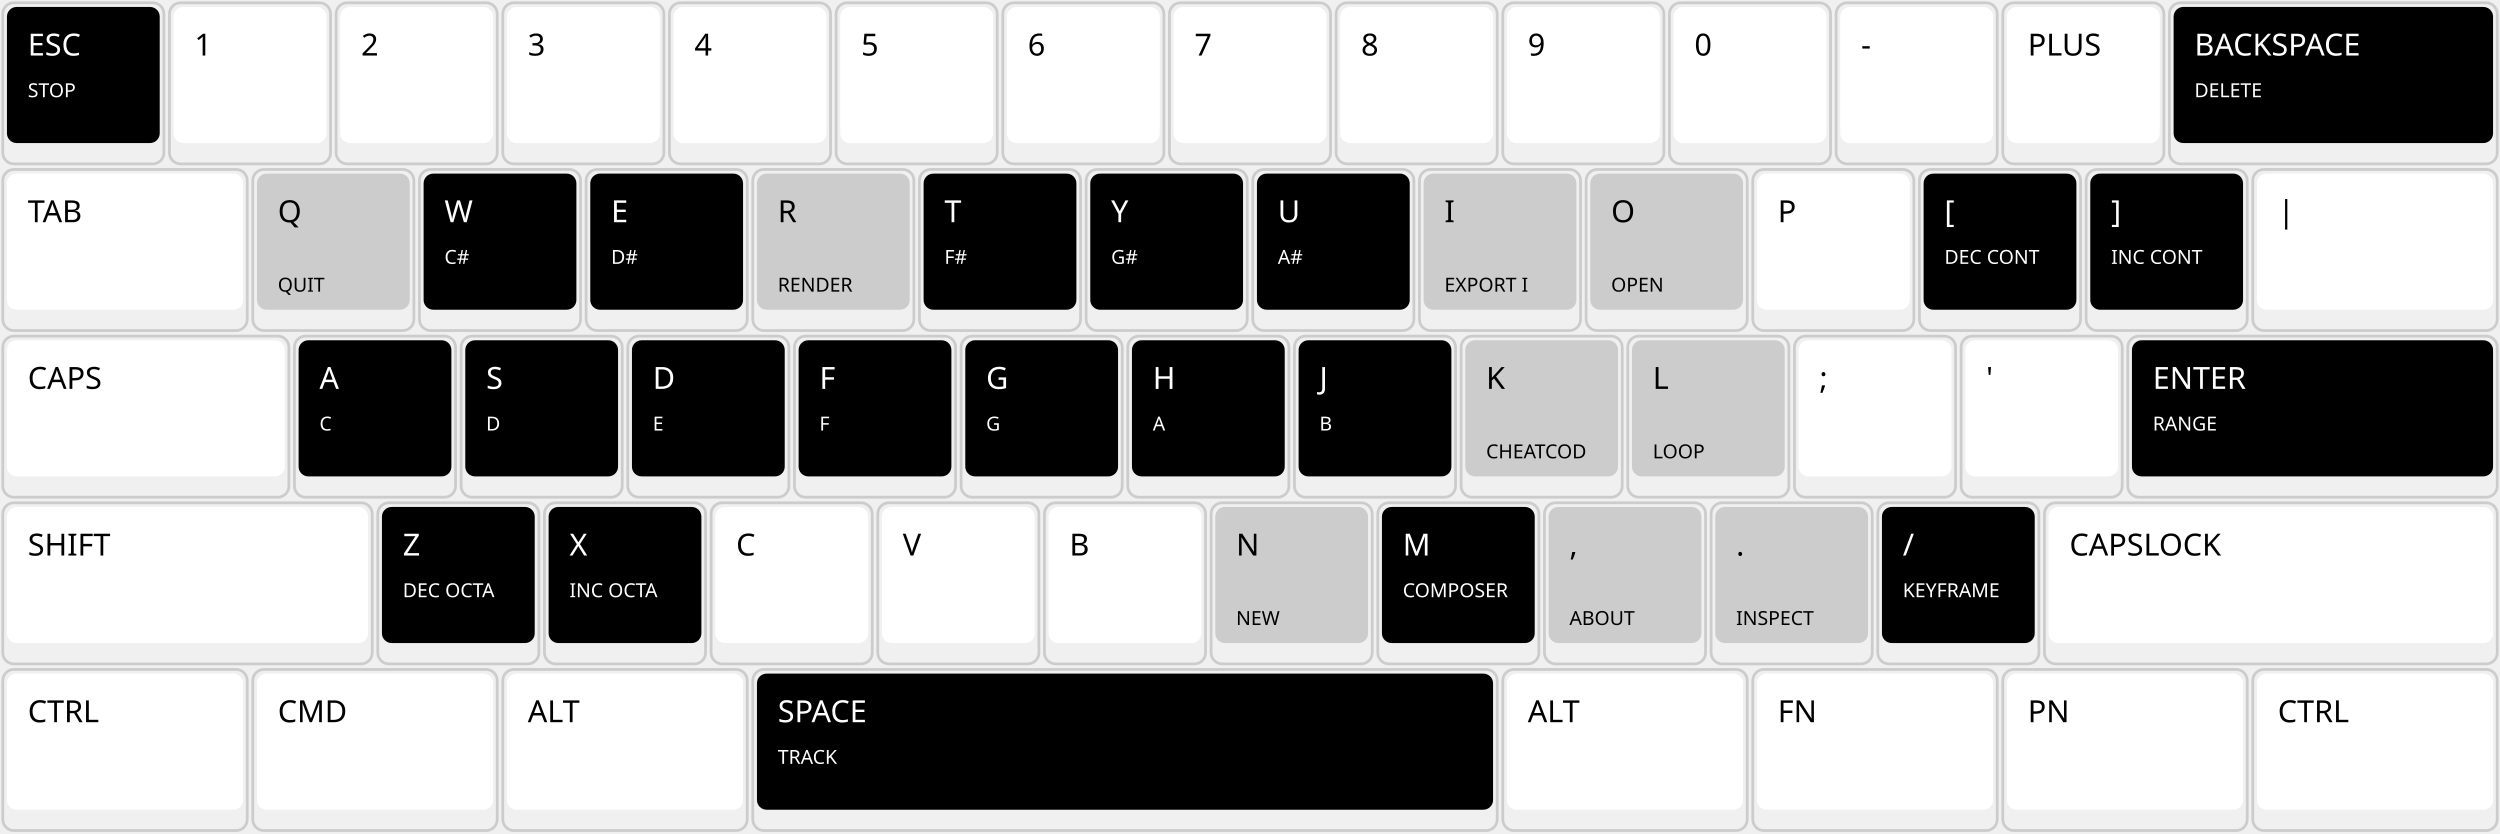
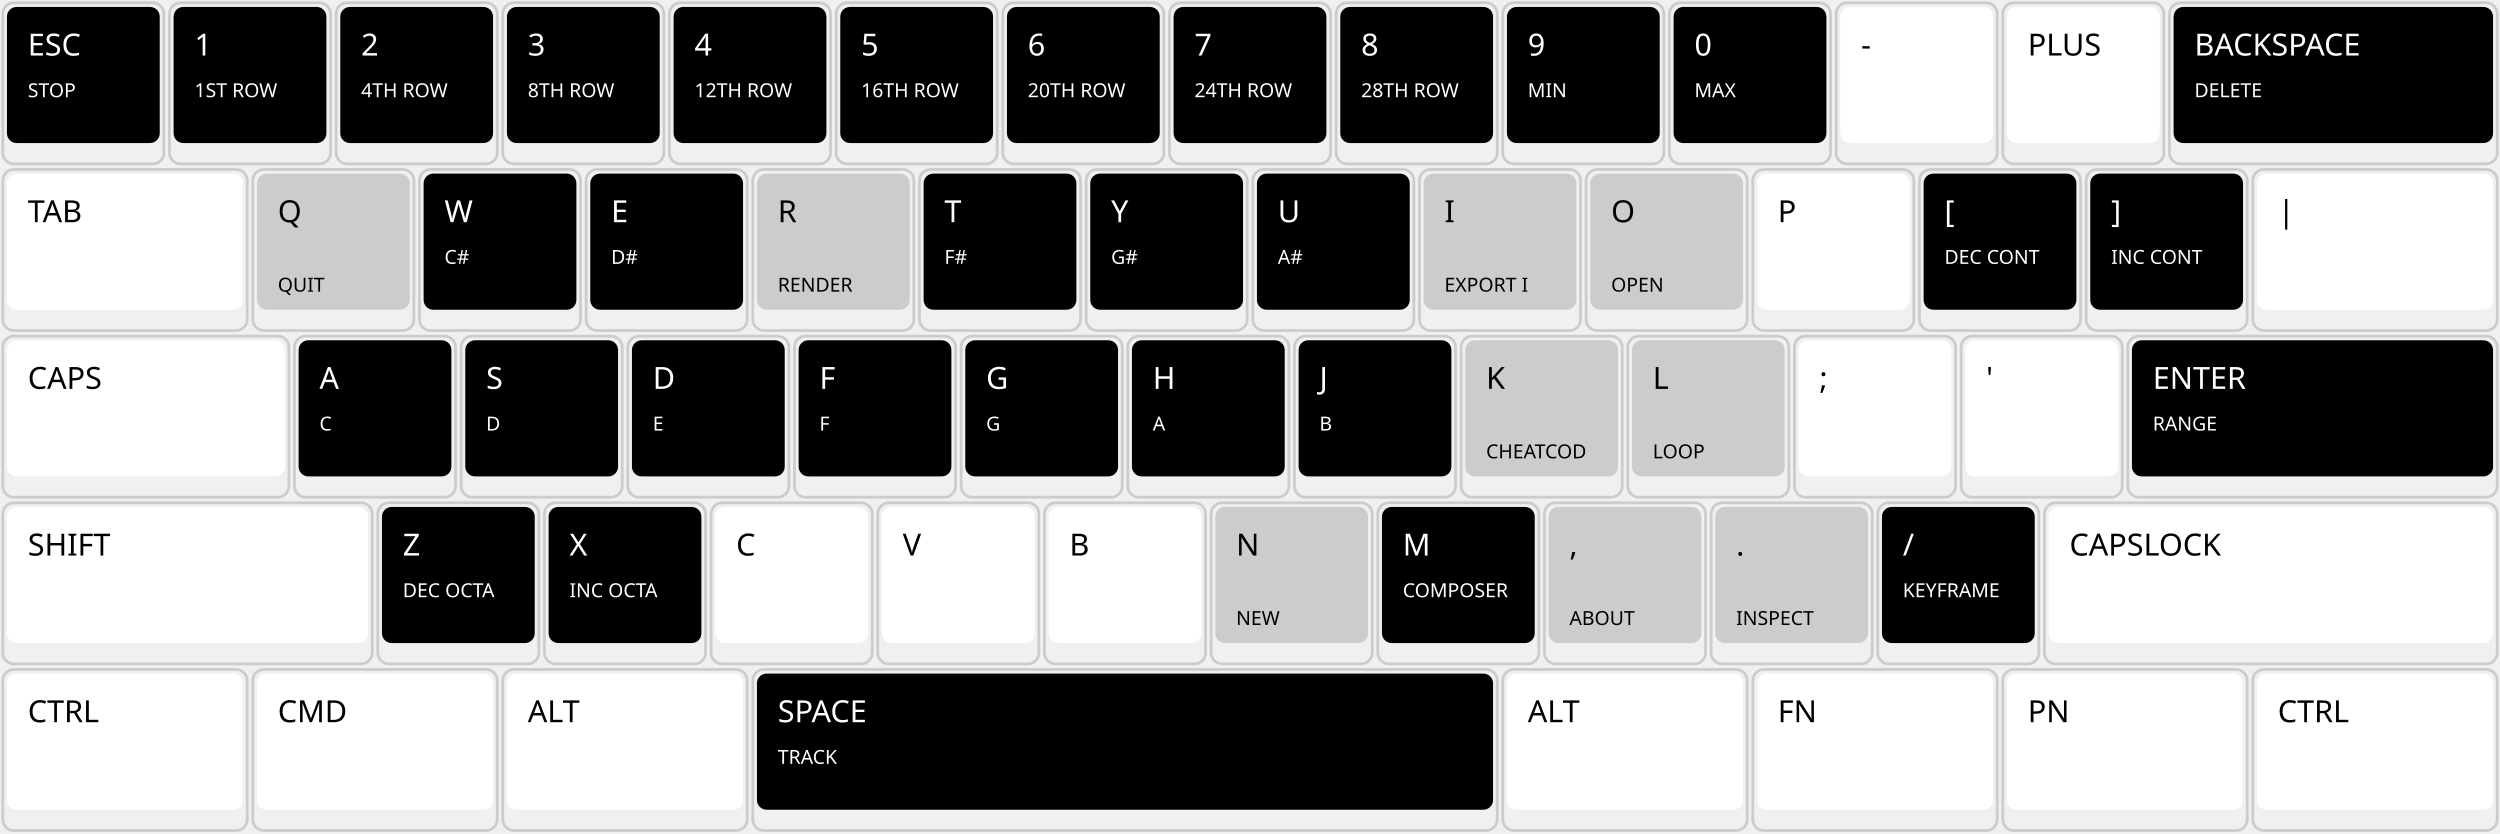
<svg xmlns="http://www.w3.org/2000/svg" width="900" height="300" version="1.0" style="fill:none;stroke:black;stroke-width:2px;">
  <rect x="1" y="1" width="58" height="58" rx="4" ry="4" title="esc" stroke="#ccc" fill="none" stroke-width="1" />
  <rect x="3" y="3" width="54" height="48" rx="3" ry="3" title="esc" stroke="#000" fill="#000" stroke-width="1" />
  <text x="10" y="20" font-size="11" font-family="Input Mono" stroke-width="0" fill="#fff">ESC</text>
  <text x="10" y="35" font-size="7" font-family="Input Mono" stroke-width="0" fill="#fff">STOP</text>
  <text x="10" y="45" font-size="7" font-family="Input Mono" stroke-width="0" fill="#000">DOCUMENT</text>
  <rect x="61" y="1" width="58" height="58" rx="4" ry="4" title="1" stroke="#ccc" fill="none" stroke-width="1" />
-   <rect x="63" y="3" width="54" height="48" rx="3" ry="3" title="1" stroke="#fff" fill="#fff" stroke-width="1" />
-   <text x="70" y="20" font-size="11" font-family="Input Mono" stroke-width="0" fill="#000">1</text>
+   <rect x="63" y="3" width="54" height="48" rx="3" ry="3" title="1" stroke="#000" fill="#000" stroke-width="1" />
+   <text x="70" y="20" font-size="11" font-family="Input Mono" stroke-width="0" fill="#fff">1</text>
+   <text x="70" y="35" font-size="7" font-family="Input Mono" stroke-width="0" fill="#fff">1ST ROW</text>
  <rect x="121" y="1" width="58" height="58" rx="4" ry="4" title="2" stroke="#ccc" fill="none" stroke-width="1" />
-   <rect x="123" y="3" width="54" height="48" rx="3" ry="3" title="2" stroke="#fff" fill="#fff" stroke-width="1" />
-   <text x="130" y="20" font-size="11" font-family="Input Mono" stroke-width="0" fill="#000">2</text>
+   <rect x="123" y="3" width="54" height="48" rx="3" ry="3" title="2" stroke="#000" fill="#000" stroke-width="1" />
+   <text x="130" y="20" font-size="11" font-family="Input Mono" stroke-width="0" fill="#fff">2</text>
+   <text x="130" y="35" font-size="7" font-family="Input Mono" stroke-width="0" fill="#fff">4TH ROW</text>
  <rect x="181" y="1" width="58" height="58" rx="4" ry="4" title="3" stroke="#ccc" fill="none" stroke-width="1" />
-   <rect x="183" y="3" width="54" height="48" rx="3" ry="3" title="3" stroke="#fff" fill="#fff" stroke-width="1" />
-   <text x="190" y="20" font-size="11" font-family="Input Mono" stroke-width="0" fill="#000">3</text>
+   <rect x="183" y="3" width="54" height="48" rx="3" ry="3" title="3" stroke="#000" fill="#000" stroke-width="1" />
+   <text x="190" y="20" font-size="11" font-family="Input Mono" stroke-width="0" fill="#fff">3</text>
+   <text x="190" y="35" font-size="7" font-family="Input Mono" stroke-width="0" fill="#fff">8TH ROW</text>
  <rect x="241" y="1" width="58" height="58" rx="4" ry="4" title="4" stroke="#ccc" fill="none" stroke-width="1" />
-   <rect x="243" y="3" width="54" height="48" rx="3" ry="3" title="4" stroke="#fff" fill="#fff" stroke-width="1" />
-   <text x="250" y="20" font-size="11" font-family="Input Mono" stroke-width="0" fill="#000">4</text>
+   <rect x="243" y="3" width="54" height="48" rx="3" ry="3" title="4" stroke="#000" fill="#000" stroke-width="1" />
+   <text x="250" y="20" font-size="11" font-family="Input Mono" stroke-width="0" fill="#fff">4</text>
+   <text x="250" y="35" font-size="7" font-family="Input Mono" stroke-width="0" fill="#fff">12TH ROW</text>
  <rect x="301" y="1" width="58" height="58" rx="4" ry="4" title="5" stroke="#ccc" fill="none" stroke-width="1" />
-   <rect x="303" y="3" width="54" height="48" rx="3" ry="3" title="5" stroke="#fff" fill="#fff" stroke-width="1" />
-   <text x="310" y="20" font-size="11" font-family="Input Mono" stroke-width="0" fill="#000">5</text>
+   <rect x="303" y="3" width="54" height="48" rx="3" ry="3" title="5" stroke="#000" fill="#000" stroke-width="1" />
+   <text x="310" y="20" font-size="11" font-family="Input Mono" stroke-width="0" fill="#fff">5</text>
+   <text x="310" y="35" font-size="7" font-family="Input Mono" stroke-width="0" fill="#fff">16TH ROW</text>
  <rect x="361" y="1" width="58" height="58" rx="4" ry="4" title="6" stroke="#ccc" fill="none" stroke-width="1" />
-   <rect x="363" y="3" width="54" height="48" rx="3" ry="3" title="6" stroke="#fff" fill="#fff" stroke-width="1" />
-   <text x="370" y="20" font-size="11" font-family="Input Mono" stroke-width="0" fill="#000">6</text>
+   <rect x="363" y="3" width="54" height="48" rx="3" ry="3" title="6" stroke="#000" fill="#000" stroke-width="1" />
+   <text x="370" y="20" font-size="11" font-family="Input Mono" stroke-width="0" fill="#fff">6</text>
+   <text x="370" y="35" font-size="7" font-family="Input Mono" stroke-width="0" fill="#fff">20TH ROW</text>
  <rect x="421" y="1" width="58" height="58" rx="4" ry="4" title="7" stroke="#ccc" fill="none" stroke-width="1" />
-   <rect x="423" y="3" width="54" height="48" rx="3" ry="3" title="7" stroke="#fff" fill="#fff" stroke-width="1" />
-   <text x="430" y="20" font-size="11" font-family="Input Mono" stroke-width="0" fill="#000">7</text>
+   <rect x="423" y="3" width="54" height="48" rx="3" ry="3" title="7" stroke="#000" fill="#000" stroke-width="1" />
+   <text x="430" y="20" font-size="11" font-family="Input Mono" stroke-width="0" fill="#fff">7</text>
+   <text x="430" y="35" font-size="7" font-family="Input Mono" stroke-width="0" fill="#fff">24TH ROW</text>
  <rect x="481" y="1" width="58" height="58" rx="4" ry="4" title="8" stroke="#ccc" fill="none" stroke-width="1" />
-   <rect x="483" y="3" width="54" height="48" rx="3" ry="3" title="8" stroke="#fff" fill="#fff" stroke-width="1" />
-   <text x="490" y="20" font-size="11" font-family="Input Mono" stroke-width="0" fill="#000">8</text>
+   <rect x="483" y="3" width="54" height="48" rx="3" ry="3" title="8" stroke="#000" fill="#000" stroke-width="1" />
+   <text x="490" y="20" font-size="11" font-family="Input Mono" stroke-width="0" fill="#fff">8</text>
+   <text x="490" y="35" font-size="7" font-family="Input Mono" stroke-width="0" fill="#fff">28TH ROW</text>
  <rect x="541" y="1" width="58" height="58" rx="4" ry="4" title="9" stroke="#ccc" fill="none" stroke-width="1" />
-   <rect x="543" y="3" width="54" height="48" rx="3" ry="3" title="9" stroke="#fff" fill="#fff" stroke-width="1" />
-   <text x="550" y="20" font-size="11" font-family="Input Mono" stroke-width="0" fill="#000">9</text>
+   <rect x="543" y="3" width="54" height="48" rx="3" ry="3" title="9" stroke="#000" fill="#000" stroke-width="1" />
+   <text x="550" y="20" font-size="11" font-family="Input Mono" stroke-width="0" fill="#fff">9</text>
+   <text x="550" y="35" font-size="7" font-family="Input Mono" stroke-width="0" fill="#fff">MIN</text>
  <rect x="601" y="1" width="58" height="58" rx="4" ry="4" title="0" stroke="#ccc" fill="none" stroke-width="1" />
-   <rect x="603" y="3" width="54" height="48" rx="3" ry="3" title="0" stroke="#fff" fill="#fff" stroke-width="1" />
-   <text x="610" y="20" font-size="11" font-family="Input Mono" stroke-width="0" fill="#000">0</text>
+   <rect x="603" y="3" width="54" height="48" rx="3" ry="3" title="0" stroke="#000" fill="#000" stroke-width="1" />
+   <text x="610" y="20" font-size="11" font-family="Input Mono" stroke-width="0" fill="#fff">0</text>
+   <text x="610" y="35" font-size="7" font-family="Input Mono" stroke-width="0" fill="#fff">MAX</text>
  <rect x="661" y="1" width="58" height="58" rx="4" ry="4" title="-" stroke="#ccc" fill="none" stroke-width="1" />
  <rect x="663" y="3" width="54" height="48" rx="3" ry="3" title="-" stroke="#fff" fill="#fff" stroke-width="1" />
  <text x="670" y="20" font-size="11" font-family="Input Mono" stroke-width="0" fill="#000">-</text>
  <rect x="721" y="1" width="58" height="58" rx="4" ry="4" title="plus" stroke="#ccc" fill="none" stroke-width="1" />
  <rect x="723" y="3" width="54" height="48" rx="3" ry="3" title="plus" stroke="#fff" fill="#fff" stroke-width="1" />
  <text x="730" y="20" font-size="11" font-family="Input Mono" stroke-width="0" fill="#000">PLUS</text>
  <rect x="781" y="1" width="118" height="58" rx="4" ry="4" title="backspace" stroke="#ccc" fill="none" stroke-width="1" />
  <rect x="783" y="3" width="114" height="48" rx="3" ry="3" title="backspace" stroke="#000" fill="#000" stroke-width="1" />
  <text x="790" y="20" font-size="11" font-family="Input Mono" stroke-width="0" fill="#fff">BACKSPACE</text>
  <text x="790" y="35" font-size="7" font-family="Input Mono" stroke-width="0" fill="#fff">DELETE</text>
  <text x="790" y="45" font-size="7" font-family="Input Mono" stroke-width="0" fill="#000">RESET</text>
  <rect x="1" y="61" width="88" height="58" rx="4" ry="4" title="tab" stroke="#ccc" fill="none" stroke-width="1" />
  <rect x="3" y="63" width="84" height="48" rx="3" ry="3" title="tab" stroke="#fff" fill="#fff" stroke-width="1" />
  <text x="10" y="80" font-size="11" font-family="Input Mono" stroke-width="0" fill="#000">TAB</text>
  <rect x="91" y="61" width="58" height="58" rx="4" ry="4" title="q" stroke="#ccc" fill="none" stroke-width="1" />
  <rect x="93" y="63" width="54" height="48" rx="3" ry="3" title="q" stroke="#ccc" fill="#ccc" stroke-width="1" />
  <text x="100" y="80" font-size="11" font-family="Input Mono" stroke-width="0" fill="#000">Q</text>
  <text x="100" y="105" font-size="7" font-family="Input Mono" stroke-width="0" fill="#000">QUIT</text>
  <rect x="151" y="61" width="58" height="58" rx="4" ry="4" title="w" stroke="#ccc" fill="none" stroke-width="1" />
  <rect x="153" y="63" width="54" height="48" rx="3" ry="3" title="w" stroke="#000" fill="#000" stroke-width="1" />
  <text x="160" y="80" font-size="11" font-family="Input Mono" stroke-width="0" fill="#fff">W</text>
  <text x="160" y="95" font-size="7" font-family="Input Mono" stroke-width="0" fill="#fff">C#</text>
  <rect x="211" y="61" width="58" height="58" rx="4" ry="4" title="e" stroke="#ccc" fill="none" stroke-width="1" />
  <rect x="213" y="63" width="54" height="48" rx="3" ry="3" title="e" stroke="#000" fill="#000" stroke-width="1" />
  <text x="220" y="80" font-size="11" font-family="Input Mono" stroke-width="0" fill="#fff">E</text>
  <text x="220" y="95" font-size="7" font-family="Input Mono" stroke-width="0" fill="#fff">D#</text>
  <rect x="271" y="61" width="58" height="58" rx="4" ry="4" title="r" stroke="#ccc" fill="none" stroke-width="1" />
  <rect x="273" y="63" width="54" height="48" rx="3" ry="3" title="r" stroke="#ccc" fill="#ccc" stroke-width="1" />
  <text x="280" y="80" font-size="11" font-family="Input Mono" stroke-width="0" fill="#000">R</text>
  <text x="280" y="105" font-size="7" font-family="Input Mono" stroke-width="0" fill="#000">RENDER</text>
  <rect x="331" y="61" width="58" height="58" rx="4" ry="4" title="t" stroke="#ccc" fill="none" stroke-width="1" />
  <rect x="333" y="63" width="54" height="48" rx="3" ry="3" title="t" stroke="#000" fill="#000" stroke-width="1" />
  <text x="340" y="80" font-size="11" font-family="Input Mono" stroke-width="0" fill="#fff">T</text>
  <text x="340" y="95" font-size="7" font-family="Input Mono" stroke-width="0" fill="#fff">F#</text>
  <rect x="391" y="61" width="58" height="58" rx="4" ry="4" title="y" stroke="#ccc" fill="none" stroke-width="1" />
  <rect x="393" y="63" width="54" height="48" rx="3" ry="3" title="y" stroke="#000" fill="#000" stroke-width="1" />
  <text x="400" y="80" font-size="11" font-family="Input Mono" stroke-width="0" fill="#fff">Y</text>
  <text x="400" y="95" font-size="7" font-family="Input Mono" stroke-width="0" fill="#fff">G#</text>
  <rect x="451" y="61" width="58" height="58" rx="4" ry="4" title="u" stroke="#ccc" fill="none" stroke-width="1" />
  <rect x="453" y="63" width="54" height="48" rx="3" ry="3" title="u" stroke="#000" fill="#000" stroke-width="1" />
  <text x="460" y="80" font-size="11" font-family="Input Mono" stroke-width="0" fill="#fff">U</text>
  <text x="460" y="95" font-size="7" font-family="Input Mono" stroke-width="0" fill="#fff">A#</text>
  <rect x="511" y="61" width="58" height="58" rx="4" ry="4" title="i" stroke="#ccc" fill="none" stroke-width="1" />
  <rect x="513" y="63" width="54" height="48" rx="3" ry="3" title="i" stroke="#ccc" fill="#ccc" stroke-width="1" />
  <text x="520" y="80" font-size="11" font-family="Input Mono" stroke-width="0" fill="#000">I</text>
  <text x="520" y="105" font-size="7" font-family="Input Mono" stroke-width="0" fill="#000">EXPORT I</text>
  <rect x="571" y="61" width="58" height="58" rx="4" ry="4" title="o" stroke="#ccc" fill="none" stroke-width="1" />
  <rect x="573" y="63" width="54" height="48" rx="3" ry="3" title="o" stroke="#ccc" fill="#ccc" stroke-width="1" />
  <text x="580" y="80" font-size="11" font-family="Input Mono" stroke-width="0" fill="#000">O</text>
  <text x="580" y="105" font-size="7" font-family="Input Mono" stroke-width="0" fill="#000">OPEN</text>
  <rect x="631" y="61" width="58" height="58" rx="4" ry="4" title="p" stroke="#ccc" fill="none" stroke-width="1" />
  <rect x="633" y="63" width="54" height="48" rx="3" ry="3" title="p" stroke="#fff" fill="#fff" stroke-width="1" />
  <text x="640" y="80" font-size="11" font-family="Input Mono" stroke-width="0" fill="#000">P</text>
  <rect x="691" y="61" width="58" height="58" rx="4" ry="4" title="[" stroke="#ccc" fill="none" stroke-width="1" />
  <rect x="693" y="63" width="54" height="48" rx="3" ry="3" title="[" stroke="#000" fill="#000" stroke-width="1" />
  <text x="700" y="80" font-size="11" font-family="Input Mono" stroke-width="0" fill="#fff">[</text>
  <text x="700" y="95" font-size="7" font-family="Input Mono" stroke-width="0" fill="#fff">DEC CONT</text>
  <rect x="751" y="61" width="58" height="58" rx="4" ry="4" title="]" stroke="#ccc" fill="none" stroke-width="1" />
  <rect x="753" y="63" width="54" height="48" rx="3" ry="3" title="]" stroke="#000" fill="#000" stroke-width="1" />
  <text x="760" y="80" font-size="11" font-family="Input Mono" stroke-width="0" fill="#fff">]</text>
  <text x="760" y="95" font-size="7" font-family="Input Mono" stroke-width="0" fill="#fff">INC CONT</text>
  <rect x="811" y="61" width="88" height="58" rx="4" ry="4" title="|" stroke="#ccc" fill="none" stroke-width="1" />
  <rect x="813" y="63" width="84" height="48" rx="3" ry="3" title="|" stroke="#fff" fill="#fff" stroke-width="1" />
  <text x="820" y="80" font-size="11" font-family="Input Mono" stroke-width="0" fill="#000">|</text>
  <rect x="1" y="121" width="103" height="58" rx="4" ry="4" title="caps" stroke="#ccc" fill="none" stroke-width="1" />
  <rect x="3" y="123" width="99" height="48" rx="3" ry="3" title="caps" stroke="#fff" fill="#fff" stroke-width="1" />
  <text x="10" y="140" font-size="11" font-family="Input Mono" stroke-width="0" fill="#000">CAPS</text>
  <rect x="106" y="121" width="58" height="58" rx="4" ry="4" title="a" stroke="#ccc" fill="none" stroke-width="1" />
  <rect x="108" y="123" width="54" height="48" rx="3" ry="3" title="a" stroke="#000" fill="#000" stroke-width="1" />
  <text x="115" y="140" font-size="11" font-family="Input Mono" stroke-width="0" fill="#fff">A</text>
  <text x="115" y="155" font-size="7" font-family="Input Mono" stroke-width="0" fill="#fff">C</text>
  <rect x="166" y="121" width="58" height="58" rx="4" ry="4" title="s" stroke="#ccc" fill="none" stroke-width="1" />
  <rect x="168" y="123" width="54" height="48" rx="3" ry="3" title="s" stroke="#000" fill="#000" stroke-width="1" />
  <text x="175" y="140" font-size="11" font-family="Input Mono" stroke-width="0" fill="#fff">S</text>
  <text x="175" y="155" font-size="7" font-family="Input Mono" stroke-width="0" fill="#fff">D</text>
  <text x="175" y="165" font-size="7" font-family="Input Mono" stroke-width="0" fill="#000">SAVE</text>
  <rect x="226" y="121" width="58" height="58" rx="4" ry="4" title="d" stroke="#ccc" fill="none" stroke-width="1" />
  <rect x="228" y="123" width="54" height="48" rx="3" ry="3" title="d" stroke="#000" fill="#000" stroke-width="1" />
  <text x="235" y="140" font-size="11" font-family="Input Mono" stroke-width="0" fill="#fff">D</text>
  <text x="235" y="155" font-size="7" font-family="Input Mono" stroke-width="0" fill="#fff">E</text>
  <rect x="286" y="121" width="58" height="58" rx="4" ry="4" title="f" stroke="#ccc" fill="none" stroke-width="1" />
  <rect x="288" y="123" width="54" height="48" rx="3" ry="3" title="f" stroke="#000" fill="#000" stroke-width="1" />
  <text x="295" y="140" font-size="11" font-family="Input Mono" stroke-width="0" fill="#fff">F</text>
  <text x="295" y="155" font-size="7" font-family="Input Mono" stroke-width="0" fill="#fff">F</text>
  <rect x="346" y="121" width="58" height="58" rx="4" ry="4" title="g" stroke="#ccc" fill="none" stroke-width="1" />
  <rect x="348" y="123" width="54" height="48" rx="3" ry="3" title="g" stroke="#000" fill="#000" stroke-width="1" />
  <text x="355" y="140" font-size="11" font-family="Input Mono" stroke-width="0" fill="#fff">G</text>
  <text x="355" y="155" font-size="7" font-family="Input Mono" stroke-width="0" fill="#fff">G</text>
  <rect x="406" y="121" width="58" height="58" rx="4" ry="4" title="h" stroke="#ccc" fill="none" stroke-width="1" />
  <rect x="408" y="123" width="54" height="48" rx="3" ry="3" title="h" stroke="#000" fill="#000" stroke-width="1" />
  <text x="415" y="140" font-size="11" font-family="Input Mono" stroke-width="0" fill="#fff">H</text>
  <text x="415" y="155" font-size="7" font-family="Input Mono" stroke-width="0" fill="#fff">A</text>
  <text x="415" y="165" font-size="7" font-family="Input Mono" stroke-width="0" fill="#000">HIDE</text>
  <rect x="466" y="121" width="58" height="58" rx="4" ry="4" title="j" stroke="#ccc" fill="none" stroke-width="1" />
  <rect x="468" y="123" width="54" height="48" rx="3" ry="3" title="j" stroke="#000" fill="#000" stroke-width="1" />
  <text x="475" y="140" font-size="11" font-family="Input Mono" stroke-width="0" fill="#fff">J</text>
  <text x="475" y="155" font-size="7" font-family="Input Mono" stroke-width="0" fill="#fff">B</text>
  <rect x="526" y="121" width="58" height="58" rx="4" ry="4" title="k" stroke="#ccc" fill="none" stroke-width="1" />
  <rect x="528" y="123" width="54" height="48" rx="3" ry="3" title="k" stroke="#ccc" fill="#ccc" stroke-width="1" />
  <text x="535" y="140" font-size="11" font-family="Input Mono" stroke-width="0" fill="#000">K</text>
  <text x="535" y="165" font-size="7" font-family="Input Mono" stroke-width="0" fill="#000">CHEATCOD</text>
  <rect x="586" y="121" width="58" height="58" rx="4" ry="4" title="l" stroke="#ccc" fill="none" stroke-width="1" />
  <rect x="588" y="123" width="54" height="48" rx="3" ry="3" title="l" stroke="#ccc" fill="#ccc" stroke-width="1" />
  <text x="595" y="140" font-size="11" font-family="Input Mono" stroke-width="0" fill="#000">L</text>
  <text x="595" y="165" font-size="7" font-family="Input Mono" stroke-width="0" fill="#000">LOOP</text>
  <rect x="646" y="121" width="58" height="58" rx="4" ry="4" title=";" stroke="#ccc" fill="none" stroke-width="1" />
  <rect x="648" y="123" width="54" height="48" rx="3" ry="3" title=";" stroke="#fff" fill="#fff" stroke-width="1" />
  <text x="655" y="140" font-size="11" font-family="Input Mono" stroke-width="0" fill="#000">;</text>
  <rect x="706" y="121" width="58" height="58" rx="4" ry="4" title="'" stroke="#ccc" fill="none" stroke-width="1" />
  <rect x="708" y="123" width="54" height="48" rx="3" ry="3" title="'" stroke="#fff" fill="#fff" stroke-width="1" />
  <text x="715" y="140" font-size="11" font-family="Input Mono" stroke-width="0" fill="#000">'</text>
  <rect x="766" y="121" width="133" height="58" rx="4" ry="4" title="enter" stroke="#ccc" fill="none" stroke-width="1" />
  <rect x="768" y="123" width="129" height="48" rx="3" ry="3" title="enter" stroke="#000" fill="#000" stroke-width="1" />
  <text x="775" y="140" font-size="11" font-family="Input Mono" stroke-width="0" fill="#fff">ENTER</text>
  <text x="775" y="155" font-size="7" font-family="Input Mono" stroke-width="0" fill="#fff">RANGE</text>
  <text x="775" y="165" font-size="7" font-family="Input Mono" stroke-width="0" fill="#000">FULLSCRE</text>
  <rect x="1" y="181" width="133" height="58" rx="4" ry="4" title="shift" stroke="#ccc" fill="none" stroke-width="1" />
  <rect x="3" y="183" width="129" height="48" rx="3" ry="3" title="shift" stroke="#fff" fill="#fff" stroke-width="1" />
  <text x="10" y="200" font-size="11" font-family="Input Mono" stroke-width="0" fill="#000">SHIFT</text>
  <rect x="136" y="181" width="58" height="58" rx="4" ry="4" title="z" stroke="#ccc" fill="none" stroke-width="1" />
  <rect x="138" y="183" width="54" height="48" rx="3" ry="3" title="z" stroke="#000" fill="#000" stroke-width="1" />
  <text x="145" y="200" font-size="11" font-family="Input Mono" stroke-width="0" fill="#fff">Z</text>
  <text x="145" y="215" font-size="7" font-family="Input Mono" stroke-width="0" fill="#fff">DEC OCTA</text>
  <text x="145" y="225" font-size="7" font-family="Input Mono" stroke-width="0" fill="#000">UNDO</text>
  <rect x="196" y="181" width="58" height="58" rx="4" ry="4" title="x" stroke="#ccc" fill="none" stroke-width="1" />
  <rect x="198" y="183" width="54" height="48" rx="3" ry="3" title="x" stroke="#000" fill="#000" stroke-width="1" />
  <text x="205" y="200" font-size="11" font-family="Input Mono" stroke-width="0" fill="#fff">X</text>
  <text x="205" y="215" font-size="7" font-family="Input Mono" stroke-width="0" fill="#fff">INC OCTA</text>
  <rect x="256" y="181" width="58" height="58" rx="4" ry="4" title="c" stroke="#ccc" fill="none" stroke-width="1" />
  <rect x="258" y="183" width="54" height="48" rx="3" ry="3" title="c" stroke="#fff" fill="#fff" stroke-width="1" />
  <text x="265" y="200" font-size="11" font-family="Input Mono" stroke-width="0" fill="#000">C</text>
  <rect x="316" y="181" width="58" height="58" rx="4" ry="4" title="v" stroke="#ccc" fill="none" stroke-width="1" />
  <rect x="318" y="183" width="54" height="48" rx="3" ry="3" title="v" stroke="#fff" fill="#fff" stroke-width="1" />
  <text x="325" y="200" font-size="11" font-family="Input Mono" stroke-width="0" fill="#000">V</text>
  <rect x="376" y="181" width="58" height="58" rx="4" ry="4" title="b" stroke="#ccc" fill="none" stroke-width="1" />
  <rect x="378" y="183" width="54" height="48" rx="3" ry="3" title="b" stroke="#fff" fill="#fff" stroke-width="1" />
  <text x="385" y="200" font-size="11" font-family="Input Mono" stroke-width="0" fill="#000">B</text>
  <rect x="436" y="181" width="58" height="58" rx="4" ry="4" title="n" stroke="#ccc" fill="none" stroke-width="1" />
  <rect x="438" y="183" width="54" height="48" rx="3" ry="3" title="n" stroke="#ccc" fill="#ccc" stroke-width="1" />
  <text x="445" y="200" font-size="11" font-family="Input Mono" stroke-width="0" fill="#000">N</text>
  <text x="445" y="225" font-size="7" font-family="Input Mono" stroke-width="0" fill="#000">NEW</text>
  <rect x="496" y="181" width="58" height="58" rx="4" ry="4" title="m" stroke="#ccc" fill="none" stroke-width="1" />
  <rect x="498" y="183" width="54" height="48" rx="3" ry="3" title="m" stroke="#000" fill="#000" stroke-width="1" />
  <text x="505" y="200" font-size="11" font-family="Input Mono" stroke-width="0" fill="#fff">M</text>
  <text x="505" y="215" font-size="7" font-family="Input Mono" stroke-width="0" fill="#fff">COMPOSER</text>
  <text x="505" y="225" font-size="7" font-family="Input Mono" stroke-width="0" fill="#000">ARP</text>
  <rect x="556" y="181" width="58" height="58" rx="4" ry="4" title="," stroke="#ccc" fill="none" stroke-width="1" />
  <rect x="558" y="183" width="54" height="48" rx="3" ry="3" title="," stroke="#ccc" fill="#ccc" stroke-width="1" />
  <text x="565" y="200" font-size="11" font-family="Input Mono" stroke-width="0" fill="#000">,</text>
  <text x="565" y="225" font-size="7" font-family="Input Mono" stroke-width="0" fill="#000">ABOUT</text>
  <rect x="616" y="181" width="58" height="58" rx="4" ry="4" title="." stroke="#ccc" fill="none" stroke-width="1" />
  <rect x="618" y="183" width="54" height="48" rx="3" ry="3" title="." stroke="#ccc" fill="#ccc" stroke-width="1" />
  <text x="625" y="200" font-size="11" font-family="Input Mono" stroke-width="0" fill="#000">.</text>
  <text x="625" y="225" font-size="7" font-family="Input Mono" stroke-width="0" fill="#000">INSPECT</text>
  <rect x="676" y="181" width="58" height="58" rx="4" ry="4" title="/" stroke="#ccc" fill="none" stroke-width="1" />
  <rect x="678" y="183" width="54" height="48" rx="3" ry="3" title="/" stroke="#000" fill="#000" stroke-width="1" />
  <text x="685" y="200" font-size="11" font-family="Input Mono" stroke-width="0" fill="#fff">/</text>
  <text x="685" y="215" font-size="7" font-family="Input Mono" stroke-width="0" fill="#fff">KEYFRAME</text>
  <rect x="736" y="181" width="163" height="58" rx="4" ry="4" title="capslock" stroke="#ccc" fill="none" stroke-width="1" />
  <rect x="738" y="183" width="159" height="48" rx="3" ry="3" title="capslock" stroke="#fff" fill="#fff" stroke-width="1" />
  <text x="745" y="200" font-size="11" font-family="Input Mono" stroke-width="0" fill="#000">CAPSLOCK</text>
  <rect x="1" y="241" width="88" height="58" rx="4" ry="4" title="ctrl" stroke="#ccc" fill="none" stroke-width="1" />
  <rect x="3" y="243" width="84" height="48" rx="3" ry="3" title="ctrl" stroke="#fff" fill="#fff" stroke-width="1" />
  <text x="10" y="260" font-size="11" font-family="Input Mono" stroke-width="0" fill="#000">CTRL</text>
  <rect x="91" y="241" width="88" height="58" rx="4" ry="4" title="cmd" stroke="#ccc" fill="none" stroke-width="1" />
  <rect x="93" y="243" width="84" height="48" rx="3" ry="3" title="cmd" stroke="#fff" fill="#fff" stroke-width="1" />
  <text x="100" y="260" font-size="11" font-family="Input Mono" stroke-width="0" fill="#000">CMD</text>
  <rect x="181" y="241" width="88" height="58" rx="4" ry="4" title="alt" stroke="#ccc" fill="none" stroke-width="1" />
  <rect x="183" y="243" width="84" height="48" rx="3" ry="3" title="alt" stroke="#fff" fill="#fff" stroke-width="1" />
  <text x="190" y="260" font-size="11" font-family="Input Mono" stroke-width="0" fill="#000">ALT</text>
  <rect x="271" y="241" width="268" height="58" rx="4" ry="4" title="space" stroke="#ccc" fill="none" stroke-width="1" />
  <rect x="273" y="243" width="264" height="48" rx="3" ry="3" title="space" stroke="#000" fill="#000" stroke-width="1" />
  <text x="280" y="260" font-size="11" font-family="Input Mono" stroke-width="0" fill="#fff">SPACE</text>
  <text x="280" y="275" font-size="7" font-family="Input Mono" stroke-width="0" fill="#fff">TRACK</text>
  <rect x="811" y="241" width="88" height="58" rx="4" ry="4" title="ctrl" stroke="#ccc" fill="none" stroke-width="1" />
  <rect x="813" y="243" width="84" height="48" rx="3" ry="3" title="ctrl" stroke="#fff" fill="#fff" stroke-width="1" />
  <text x="820" y="260" font-size="11" font-family="Input Mono" stroke-width="0" fill="#000">CTRL</text>
  <rect x="721" y="241" width="88" height="58" rx="4" ry="4" title="pn" stroke="#ccc" fill="none" stroke-width="1" />
  <rect x="723" y="243" width="84" height="48" rx="3" ry="3" title="pn" stroke="#fff" fill="#fff" stroke-width="1" />
  <text x="730" y="260" font-size="11" font-family="Input Mono" stroke-width="0" fill="#000">PN</text>
  <rect x="631" y="241" width="88" height="58" rx="4" ry="4" title="fn" stroke="#ccc" fill="none" stroke-width="1" />
  <rect x="633" y="243" width="84" height="48" rx="3" ry="3" title="fn" stroke="#fff" fill="#fff" stroke-width="1" />
  <text x="640" y="260" font-size="11" font-family="Input Mono" stroke-width="0" fill="#000">FN</text>
  <rect x="541" y="241" width="88" height="58" rx="4" ry="4" title="alt" stroke="#ccc" fill="none" stroke-width="1" />
  <rect x="543" y="243" width="84" height="48" rx="3" ry="3" title="alt" stroke="#fff" fill="#fff" stroke-width="1" />
  <text x="550" y="260" font-size="11" font-family="Input Mono" stroke-width="0" fill="#000">ALT</text>
</svg>
